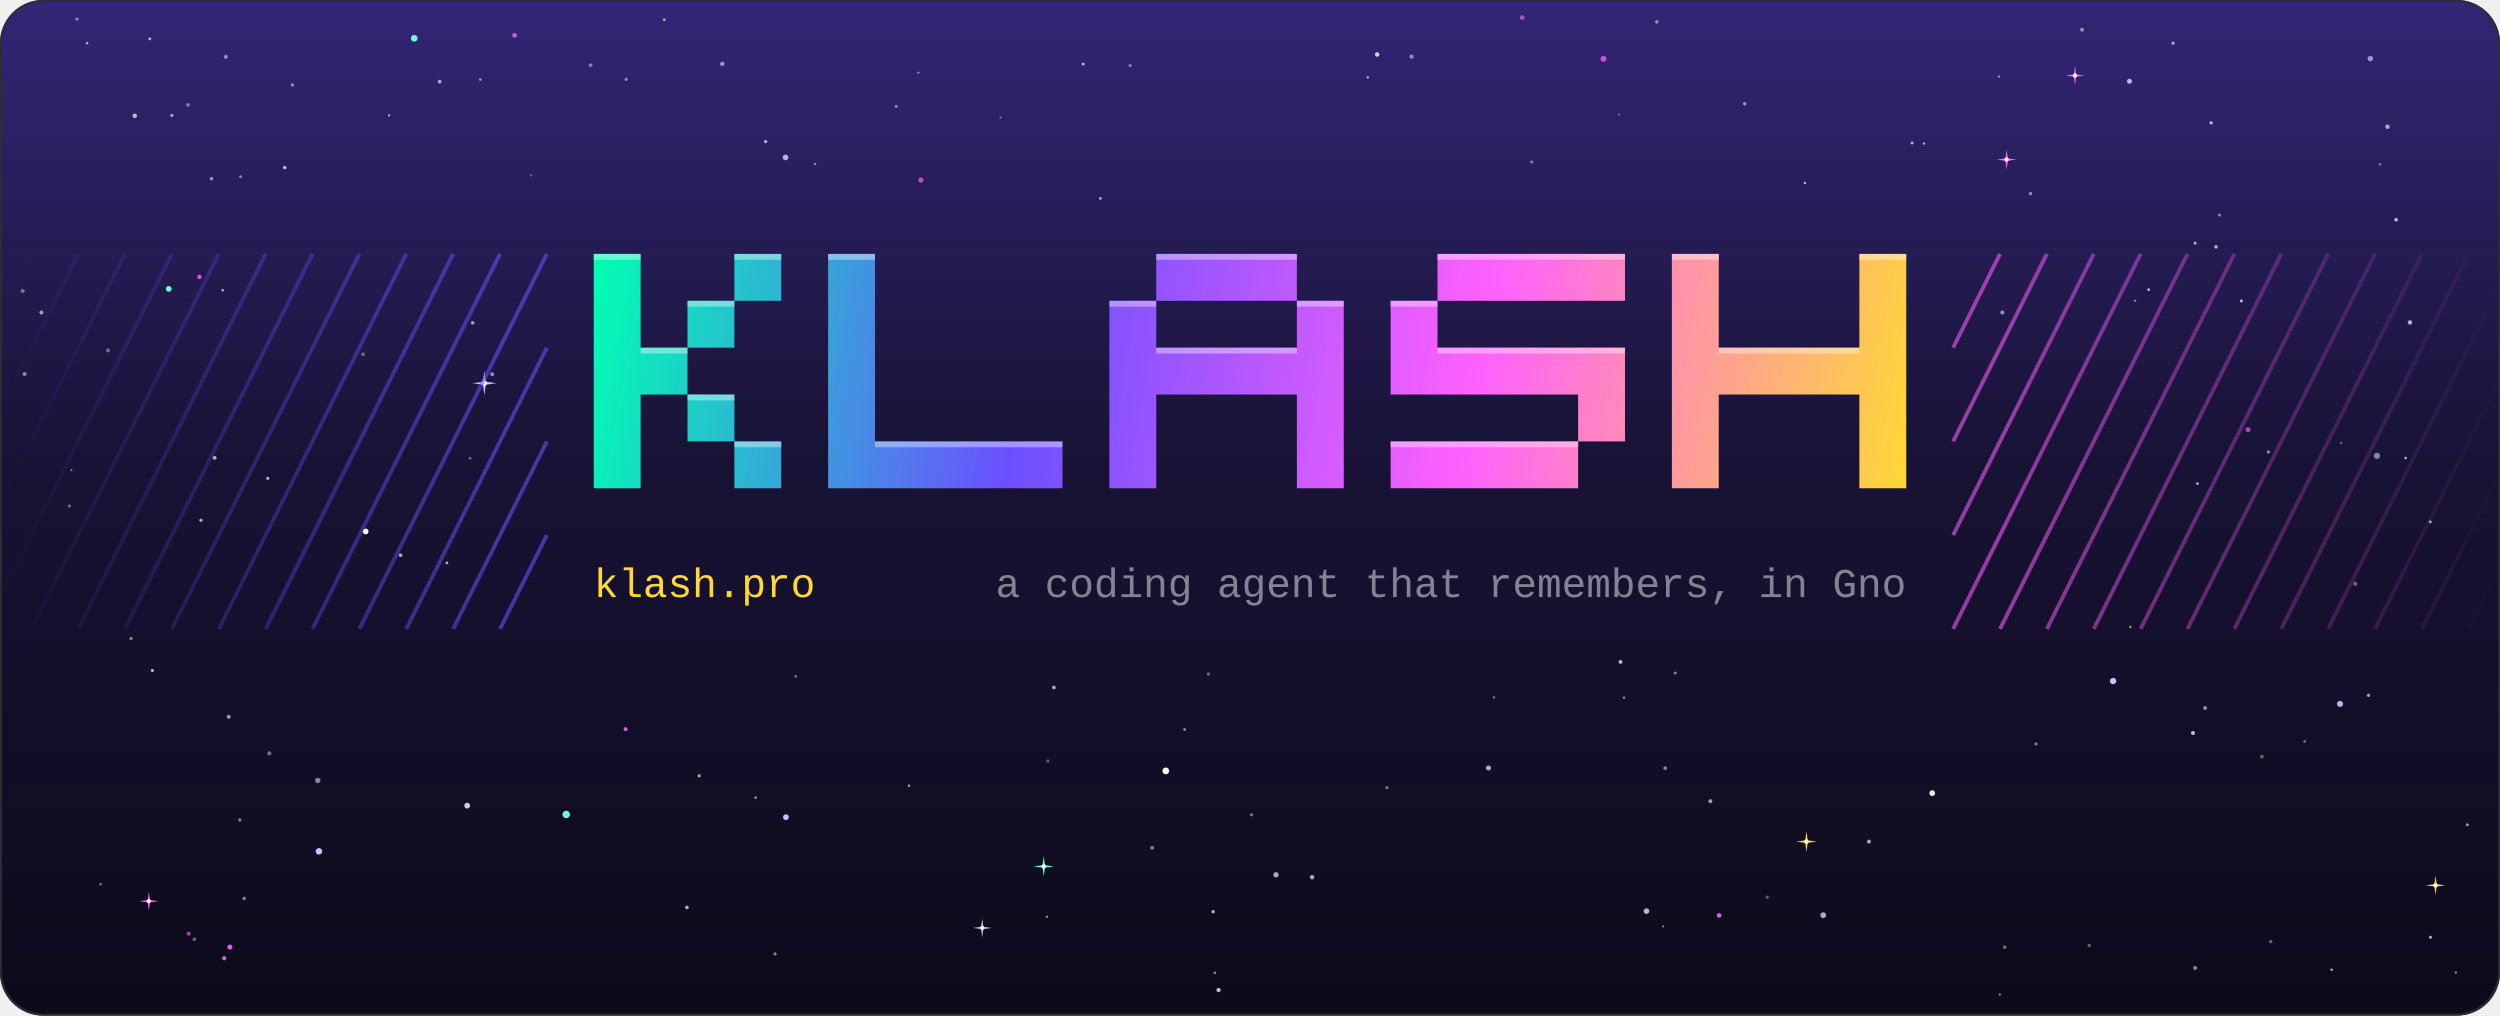
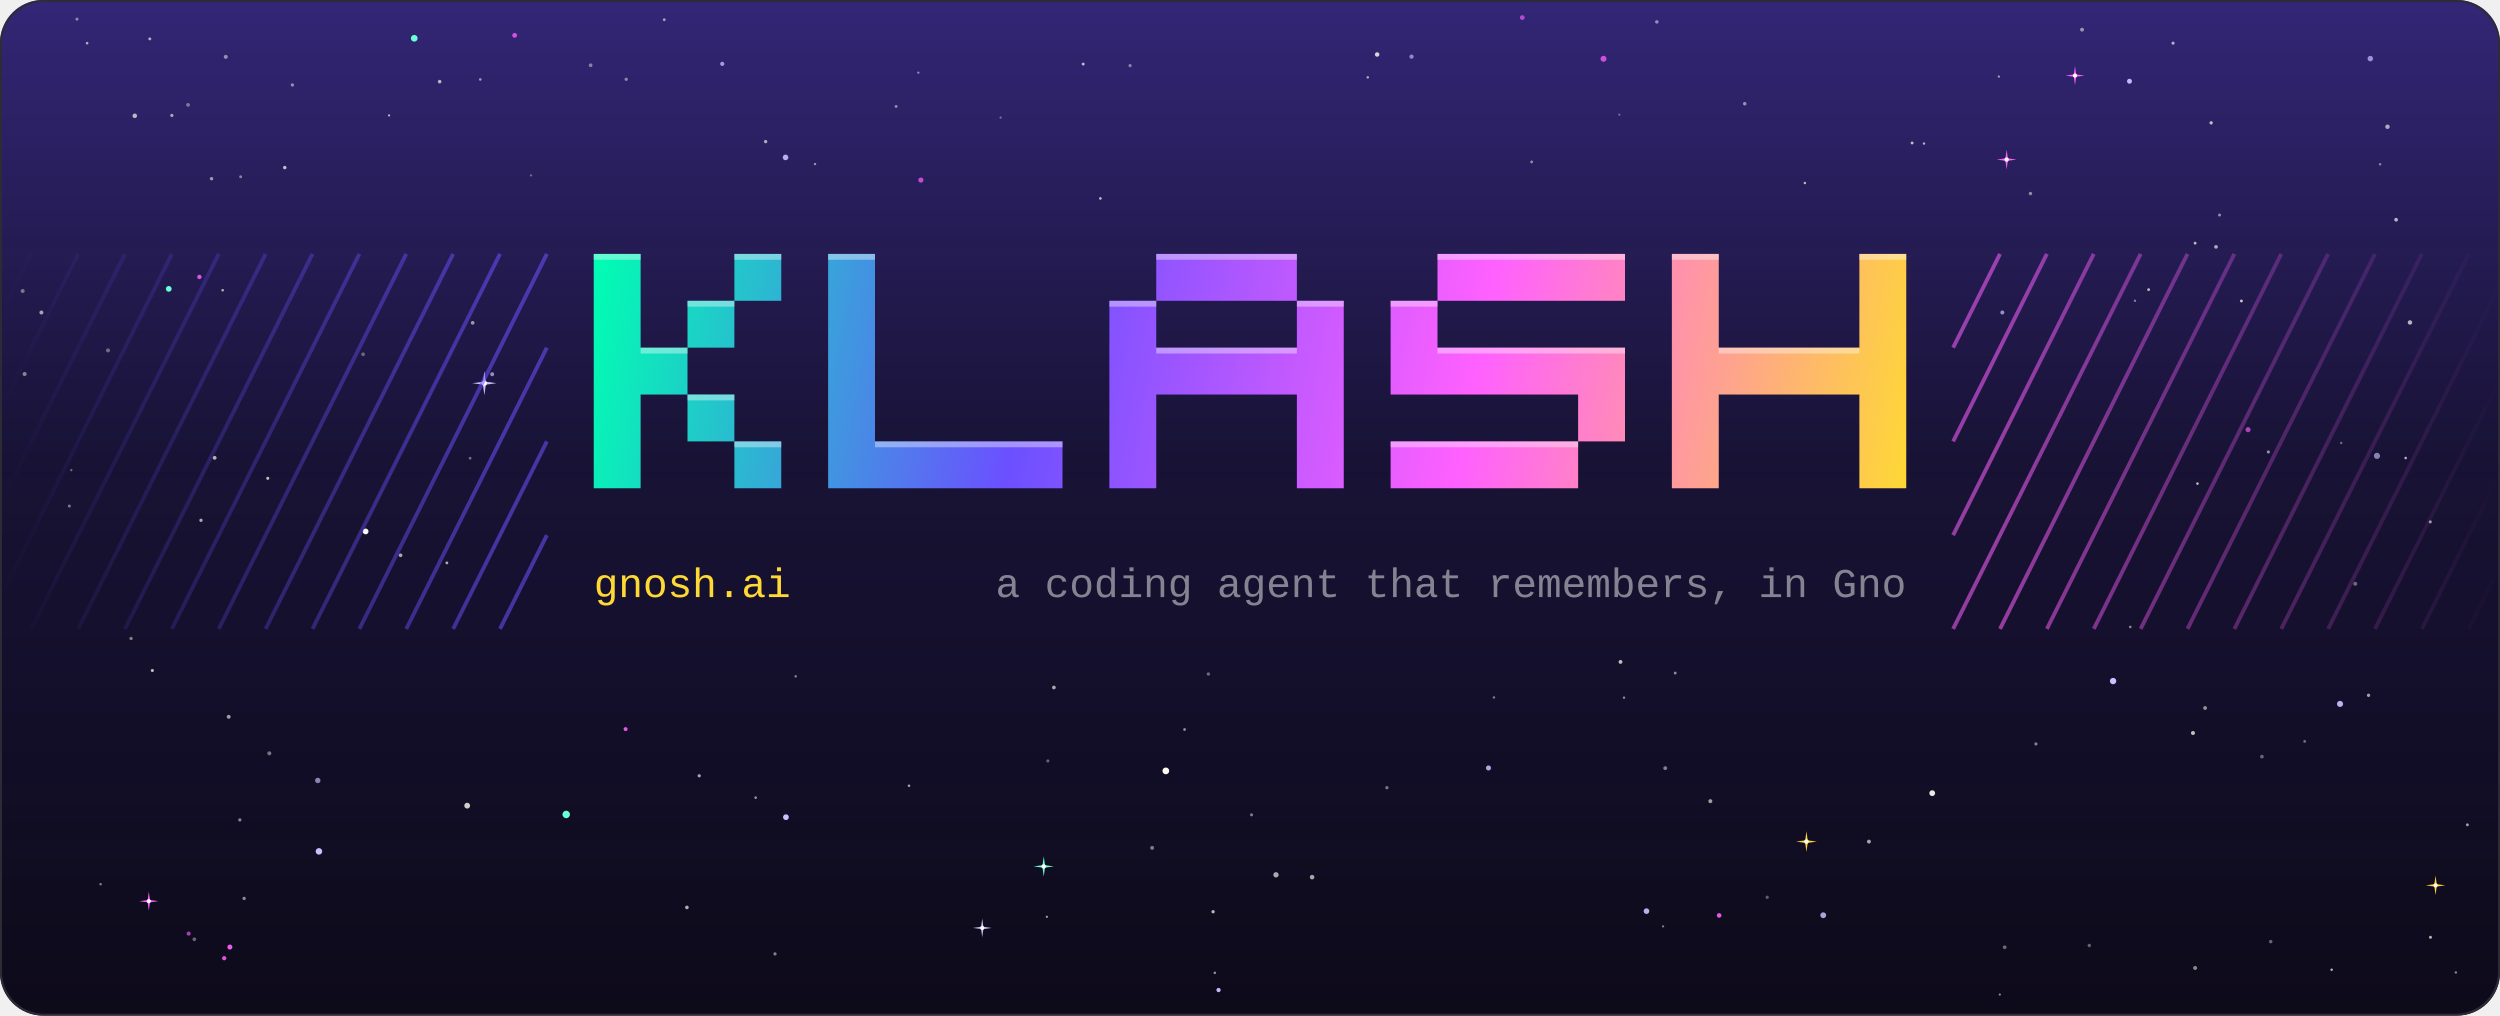
- <svg xmlns="http://www.w3.org/2000/svg" viewBox="0 0 1280 520" width="1280" height="520" role="img" aria-label="Klash, a coding agent that remembers, in Gno">
+ <svg xmlns="http://www.w3.org/2000/svg" viewBox="0 0 1280 520" width="1280" height="520" role="img" aria-label="Gnosh, a coding agent that remembers, in Gno">
  <style>
@keyframes tw{0%,100%{opacity:.15}50%{opacity:1}}
.tw{animation:tw 4s ease-in-out infinite}
@media (prefers-reduced-motion:reduce){.tw{animation:none}}
</style>
  <defs>
    <linearGradient id="sky" x1="0" y1="0" x2="0" y2="1">
      <stop offset="0" stop-color="#6B50FF" stop-opacity=".40" />
      <stop offset=".45" stop-color="#6B50FF" stop-opacity=".12" />
      <stop offset="1" stop-color="#6B50FF" stop-opacity="0" />
    </linearGradient>
    <linearGradient id="word" gradientUnits="userSpaceOnUse" x1="304" y1="130" x2="976" y2="250">
      <stop offset="0" stop-color="#00FFB2" />
      <stop offset="0.333" stop-color="#6B50FF" />
      <stop offset="0.667" stop-color="#FF60FF" />
      <stop offset="1" stop-color="#FED835" />
    </linearGradient>
    <linearGradient id="field" gradientUnits="userSpaceOnUse" x1="0" y1="0" x2="1280" y2="0">
      <stop offset="0" stop-color="#6B50FF" stop-opacity="0" />
      <stop offset=".2" stop-color="#6B50FF" stop-opacity=".55" />
      <stop offset=".8" stop-color="#FF60FF" stop-opacity=".55" />
      <stop offset="1" stop-color="#FF60FF" stop-opacity="0" />
    </linearGradient>
    <clipPath id="frame">
      <rect width="1280" height="520" rx="22" />
    </clipPath>
  </defs>
  <g clip-path="url(#frame)">
    <rect width="1280" height="520" fill="#0D0A1A" />
    <rect width="1280" height="520" fill="url(#sky)" />
    <circle cx="417.3" cy="84.0" r="0.59" fill="#FFFAF1" opacity="0.56" />
    <circle cx="470.2" cy="37.2" r="0.57" fill="#FFFAF1" opacity="0.52" />
    <circle cx="96.3" cy="53.7" r="0.96" fill="#FFFAF1" opacity="0.40" />
    <circle cx="1205.9" cy="298.9" r="1.04" fill="#FFFAF1" opacity="0.37" />
    <circle cx="1093.1" cy="154.0" r="0.61" fill="#FFFAF1" opacity="0.47" />
    <circle cx="1039.6" cy="99.1" r="0.87" fill="#FFFAF1" opacity="0.50" />
    <circle cx="700.3" cy="39.6" r="0.65" fill="#FFFAF1" opacity="0.62" />
    <circle cx="386.9" cy="408.4" r="0.67" fill="#FFFAF1" opacity="0.58" />
    <circle cx="671.8" cy="449.1" r="1.17" fill="#FFFAF1" opacity="0.64" class="tw" style="animation-delay:-0.01s;animation-duration:6.0s" />
    <circle cx="536.5" cy="389.6" r="0.79" fill="#FFFAF1" opacity="0.37" />
    <circle cx="852.6" cy="393.3" r="0.99" fill="#FFFAF1" opacity="0.48" />
    <circle cx="1069.7" cy="484.1" r="0.88" fill="#FFFAF1" opacity="0.37" />
    <circle cx="1263.3" cy="422.3" r="0.74" fill="#FFFAF1" opacity="0.62" />
    <circle cx="36.5" cy="240.7" r="0.61" fill="#FFFAF1" opacity="0.37" />
    <circle cx="979.0" cy="73.2" r="0.75" fill="#FFFAF1" opacity="0.70" />
    <circle cx="109.9" cy="234.4" r="0.99" fill="#FFFAF1" opacity="0.68" />
    <circle cx="1100.1" cy="148.3" r="0.73" fill="#FFFAF1" opacity="0.70" class="tw" style="animation-delay:-1.43s;animation-duration:4.1s" />
    <circle cx="1218.6" cy="84.1" r="0.67" fill="#FFFAF1" opacity="0.44" />
    <circle cx="340.1" cy="10.1" r="0.73" fill="#FFFAF1" opacity="0.58" />
    <circle cx="1212.7" cy="356.0" r="0.86" fill="#FFFAF1" opacity="0.62" />
    <g class="tw" style="animation-delay:-0.52s" transform="translate(76.2 461.4)">
      <path d="M0 -4.9L0.59 -0.59L4.9 0L0.59 0.59L0 4.9L-0.59 0.59L-4.9 0L-0.59 -0.59z" fill="#FF60FF" />
      <circle r="1.07" fill="#FFFAF1" />
    </g>
    <circle cx="512.3" cy="60.2" r="0.58" fill="#FFFAF1" opacity="0.38" />
    <circle cx="271.9" cy="89.8" r="0.58" fill="#FFFAF1" opacity="0.35" />
    <circle cx="199.2" cy="59.1" r="0.56" fill="#FFFAF1" opacity="0.70" />
    <circle cx="784.2" cy="82.9" r="0.72" fill="#FFFAF1" opacity="0.50" class="tw" style="animation-delay:-3.01s;animation-duration:5.7s" />
    <circle cx="163.3" cy="435.9" r="1.68" fill="#C9C1FF" opacity="1.00" />
    <circle cx="402.2" cy="80.6" r="1.44" fill="#C9C1FF" opacity="0.89" class="tw" style="animation-delay:-0.27s;animation-duration:4.8s" />
    <circle cx="212.1" cy="19.6" r="1.72" fill="#68FFD6" opacity="1.00" class="tw" style="animation-delay:-0.53s;animation-duration:5.7s" />
    <circle cx="880.2" cy="468.7" r="1.18" fill="#FF60FF" opacity="0.90" />
    <circle cx="471.5" cy="92.2" r="1.32" fill="#FF60FF" opacity="0.72" />
    <circle cx="289.9" cy="417.0" r="1.91" fill="#68FFD6" opacity="1.00" />
    <circle cx="1042.4" cy="380.9" r="0.81" fill="#FFFAF1" opacity="0.49" />
    <circle cx="44.6" cy="22.1" r="0.68" fill="#FFFAF1" opacity="0.63" />
    <circle cx="1217.0" cy="233.4" r="1.59" fill="#C9C1FF" opacity="0.63" />
    <circle cx="137.1" cy="244.9" r="0.79" fill="#FFFAF1" opacity="0.74" />
    <circle cx="779.4" cy="9.0" r="1.21" fill="#FF60FF" opacity="0.63" />
    <circle cx="843.0" cy="466.5" r="1.45" fill="#C9C1FF" opacity="0.91" />
    <circle cx="117.7" cy="484.9" r="1.28" fill="#FF60FF" opacity="0.93" />
    <circle cx="924.1" cy="93.7" r="0.63" fill="#FFFAF1" opacity="0.71" />
    <g class="tw" style="animation-delay:-3.86s" transform="translate(1027.4 81.7)">
      <path d="M0 -5.1L0.61 -0.61L5.1 0L0.61 0.61L0 5.1L-0.61 0.61L-5.1 0L-0.61 -0.61z" fill="#FF60FF" />
      <circle r="1.12" fill="#FFFAF1" />
    </g>
    <circle cx="205.1" cy="284.3" r="0.95" fill="#FFFAF1" opacity="0.64" />
    <circle cx="137.9" cy="385.7" r="1.04" fill="#FFFAF1" opacity="0.43" />
    <circle cx="1112.6" cy="22.1" r="0.80" fill="#FFFAF1" opacity="0.66" />
    <g class="tw" style="animation-delay:-1.49s" transform="translate(1062.4 38.7)">
      <path d="M0 -4.9L0.59 -0.59L4.9 0L0.59 0.59L0 4.9L-0.59 0.59L-4.9 0L-0.59 -0.59z" fill="#FF60FF" />
      <circle r="1.08" fill="#FFFAF1" />
    </g>
    <circle cx="1151.0" cy="220.0" r="1.30" fill="#FF60FF" opacity="0.65" />
    <circle cx="653.3" cy="447.9" r="1.37" fill="#FFFAF1" opacity="0.66" />
    <circle cx="606.5" cy="373.5" r="0.71" fill="#FFFAF1" opacity="0.56" />
    <circle cx="710.1" cy="403.3" r="0.83" fill="#FFFAF1" opacity="0.45" />
    <circle cx="358.0" cy="397.2" r="0.83" fill="#FFFAF1" opacity="0.65" />
    <circle cx="1161.4" cy="231.4" r="0.80" fill="#FFFAF1" opacity="0.55" />
    <circle cx="1198.1" cy="360.4" r="1.57" fill="#C9C1FF" opacity="0.92" />
    <circle cx="1136.4" cy="110.1" r="0.76" fill="#FFFAF1" opacity="0.51" />
    <circle cx="407.4" cy="346.3" r="0.66" fill="#FFFAF1" opacity="0.47" class="tw" style="animation-delay:-3.43s;animation-duration:5.9s" />
    <circle cx="162.7" cy="399.6" r="1.39" fill="#C9C1FF" opacity="0.65" />
    <circle cx="1123.9" cy="495.6" r="1.03" fill="#FFFAF1" opacity="0.51" />
    <circle cx="623.9" cy="506.9" r="1.10" fill="#C9C1FF" opacity="0.95" />
    <circle cx="458.8" cy="54.5" r="0.72" fill="#FFFAF1" opacity="0.53" />
    <circle cx="1222.4" cy="64.9" r="1.14" fill="#FFFAF1" opacity="0.63" />
    <circle cx="351.7" cy="464.6" r="0.93" fill="#FFFAF1" opacity="0.68" />
    <circle cx="1081.9" cy="348.7" r="1.64" fill="#C9C1FF" opacity="1.00" />
    <circle cx="893.3" cy="53.1" r="0.89" fill="#FFFAF1" opacity="0.52" />
    <circle cx="99.5" cy="480.9" r="0.95" fill="#FFFAF1" opacity="0.38" />
    <circle cx="1090.3" cy="41.6" r="1.27" fill="#C9C1FF" opacity="0.95" />
    <circle cx="536.0" cy="469.4" r="0.57" fill="#FFFAF1" opacity="0.63" class="tw" style="animation-delay:-1.32s;animation-duration:3.2s" />
    <circle cx="1193.8" cy="496.5" r="0.64" fill="#FFFAF1" opacity="0.72" />
    <circle cx="1023.9" cy="509.2" r="0.56" fill="#FFFAF1" opacity="0.55" />
    <circle cx="1244.3" cy="267.2" r="0.77" fill="#FFFAF1" opacity="0.61" />
    <circle cx="829.7" cy="338.9" r="0.99" fill="#FFFAF1" opacity="0.74" />
    <circle cx="1122.8" cy="375.3" r="1.04" fill="#FFFAF1" opacity="0.74" />
    <circle cx="1066.0" cy="15.2" r="0.99" fill="#FFFAF1" opacity="0.52" />
    <circle cx="78.0" cy="343.3" r="0.80" fill="#FFFAF1" opacity="0.74" />
    <circle cx="764.9" cy="357.1" r="0.64" fill="#FFFAF1" opacity="0.46" />
    <circle cx="12.6" cy="191.5" r="1.04" fill="#FFFAF1" opacity="0.48" />
    <circle cx="51.5" cy="452.7" r="0.64" fill="#FFFAF1" opacity="0.48" />
    <circle cx="114.0" cy="148.6" r="0.67" fill="#FFFAF1" opacity="0.66" />
    <circle cx="122.8" cy="419.8" r="0.84" fill="#FFFAF1" opacity="0.51" />
    <circle cx="114.8" cy="490.6" r="1.09" fill="#FF60FF" opacity="0.87" />
    <circle cx="762.1" cy="393.2" r="1.30" fill="#C9C1FF" opacity="0.85" />
    <circle cx="821.0" cy="30.1" r="1.54" fill="#FF60FF" opacity="0.75" />
    <circle cx="1158.1" cy="387.4" r="0.96" fill="#FFFAF1" opacity="0.36" />
    <circle cx="875.7" cy="410.2" r="1.03" fill="#FFFAF1" opacity="0.61" class="tw" style="animation-delay:-1.95s;animation-duration:4.8s" />
    <circle cx="115.6" cy="29.1" r="1.03" fill="#FFFAF1" opacity="0.50" class="tw" style="animation-delay:-0.22s;animation-duration:4.7s" />
    <circle cx="578.6" cy="33.6" r="0.82" fill="#FFFAF1" opacity="0.45" />
    <circle cx="96.6" cy="478.0" r="1.06" fill="#FF60FF" opacity="0.62" />
    <circle cx="102.1" cy="141.8" r="1.12" fill="#FF60FF" opacity="0.83" />
    <circle cx="589.9" cy="434.1" r="1.01" fill="#FFFAF1" opacity="0.46" />
    <circle cx="67.1" cy="326.9" r="0.85" fill="#FFFAF1" opacity="0.48" />
    <circle cx="831.5" cy="357.2" r="0.62" fill="#FFFAF1" opacity="0.54" class="tw" style="animation-delay:-1.46s;animation-duration:5.5s" />
    <circle cx="622.0" cy="498.1" r="0.66" fill="#FFFAF1" opacity="0.55" class="tw" style="animation-delay:-0.06s;animation-duration:5.4s" />
    <circle cx="596.9" cy="394.7" r="1.73" fill="#FFFAF1" opacity="1.00" />
    <circle cx="1244.4" cy="479.9" r="0.78" fill="#FFFAF1" opacity="0.68" class="tw" style="animation-delay:-0.58s;animation-duration:5.0s" />
    <circle cx="1231.7" cy="234.5" r="0.65" fill="#FFFAF1" opacity="0.73" />
    <circle cx="187.2" cy="272.1" r="1.48" fill="#FFFAF1" opacity="1.00" />
    <circle cx="1129.0" cy="362.5" r="1.00" fill="#FFFAF1" opacity="0.54" />
    <circle cx="39.4" cy="9.8" r="0.78" fill="#FFFAF1" opacity="0.47" class="tw" style="animation-delay:-3.28s;animation-duration:5.7s" />
    <circle cx="185.9" cy="181.4" r="0.97" fill="#FFFAF1" opacity="0.35" />
    <circle cx="956.9" cy="430.9" r="1.01" fill="#FFFAF1" opacity="0.64" />
    <circle cx="1147.6" cy="154.1" r="0.75" fill="#FFFAF1" opacity="0.75" />
    <circle cx="69.0" cy="59.3" r="1.17" fill="#FFFAF1" opacity="0.69" />
    <g class="tw" style="animation-delay:-0.66s" transform="translate(248.0 196.2)">
      <path d="M0 -6.2L0.74 -0.74L6.2 0L0.74 0.74L0 6.2L-0.74 0.74L-6.2 0L-0.74 -0.74z" fill="#C9C1FF" />
      <circle r="1.36" fill="#FFFAF1" />
    </g>
    <circle cx="1162.6" cy="482.1" r="0.91" fill="#FFFAF1" opacity="0.37" class="tw" style="animation-delay:-0.25s;animation-duration:3.1s" />
    <circle cx="369.8" cy="32.7" r="1.08" fill="#C9C1FF" opacity="0.75" />
    <circle cx="618.7" cy="345.1" r="0.87" fill="#FFFAF1" opacity="0.38" class="tw" style="animation-delay:-3.65s;animation-duration:3.3s" />
    <circle cx="640.8" cy="417.2" r="0.78" fill="#FFFAF1" opacity="0.48" />
    <circle cx="228.8" cy="288.2" r="0.73" fill="#FFFAF1" opacity="0.67" />
    <circle cx="263.5" cy="18.1" r="1.23" fill="#FF60FF" opacity="0.78" />
    <circle cx="86.4" cy="147.9" r="1.48" fill="#68FFD6" opacity="1.00" />
    <circle cx="125.0" cy="460.0" r="0.87" fill="#FFFAF1" opacity="0.52" />
    <circle cx="402.4" cy="418.4" r="1.48" fill="#C9C1FF" opacity="1.00" />
    <circle cx="904.8" cy="459.4" r="0.84" fill="#FFFAF1" opacity="0.35" />
    <g class="tw" style="animation-delay:-2.45s" transform="translate(502.9 475.1)">
      <path d="M0 -4.8L0.58 -0.58L4.8 0L0.58 0.58L0 4.8L-0.58 0.58L-4.8 0L-0.58 -0.58z" fill="#C9C1FF" />
      <circle r="1.07" fill="#FFFAF1" />
    </g>
    <circle cx="145.8" cy="85.8" r="0.89" fill="#FFFAF1" opacity="0.73" />
    <circle cx="705.1" cy="27.9" r="1.14" fill="#FFFAF1" opacity="0.83" class="tw" style="animation-delay:-2.50s;animation-duration:6.0s" />
    <circle cx="392.0" cy="72.5" r="0.87" fill="#FFFAF1" opacity="0.63" />
    <circle cx="149.7" cy="43.5" r="0.84" fill="#FFFAF1" opacity="0.51" />
    <circle cx="21.2" cy="160.0" r="1.03" fill="#FFFAF1" opacity="0.61" />
    <circle cx="1125.1" cy="247.6" r="0.67" fill="#FFFAF1" opacity="0.73" />
    <circle cx="35.5" cy="259.1" r="0.76" fill="#FFFAF1" opacity="0.45" />
    <circle cx="851.5" cy="474.3" r="0.57" fill="#FFFAF1" opacity="0.49" />
    <circle cx="539.6" cy="352.0" r="0.95" fill="#FFFAF1" opacity="0.65" class="tw" style="animation-delay:-2.62s;animation-duration:3.5s" />
    <circle cx="1233.9" cy="165.1" r="1.14" fill="#FFFAF1" opacity="0.69" />
    <circle cx="1132.1" cy="62.9" r="0.86" fill="#FFFAF1" opacity="0.71" />
    <circle cx="621.1" cy="466.8" r="0.85" fill="#FFFAF1" opacity="0.72" />
    <circle cx="76.7" cy="19.9" r="0.76" fill="#FFFAF1" opacity="0.63" class="tw" style="animation-delay:-3.57s;animation-duration:5.8s" />
    <circle cx="240.7" cy="234.6" r="0.71" fill="#FFFAF1" opacity="0.40" />
    <circle cx="108.3" cy="91.5" r="0.88" fill="#FFFAF1" opacity="0.56" />
    <g class="tw" style="animation-delay:-2.54s" transform="translate(924.9 430.9)">
      <path d="M0 -5.3L0.64 -0.64L5.3 0L0.64 0.64L0 5.3L-0.64 0.64L-5.3 0L-0.64 -0.64z" fill="#FED835" />
      <circle r="1.17" fill="#FFFAF1" />
    </g>
    <circle cx="11.6" cy="149.0" r="1.03" fill="#FFFAF1" opacity="0.40" />
    <circle cx="1226.8" cy="112.5" r="0.96" fill="#FFFAF1" opacity="0.68" />
    <circle cx="554.6" cy="32.8" r="0.74" fill="#FFFAF1" opacity="0.72" />
    <circle cx="252.0" cy="191.6" r="1.02" fill="#C9C1FF" opacity="0.69" />
    <circle cx="1023.4" cy="39.2" r="0.58" fill="#FFFAF1" opacity="0.59" />
    <circle cx="1213.6" cy="30.0" r="1.41" fill="#C9C1FF" opacity="0.70" />
    <circle cx="1026.4" cy="485.0" r="0.96" fill="#FFFAF1" opacity="0.39" />
    <circle cx="989.3" cy="406.1" r="1.49" fill="#FFFAF1" opacity="0.92" class="tw" style="animation-delay:-2.03s;animation-duration:3.5s" />
    <circle cx="239.2" cy="412.5" r="1.49" fill="#FFFAF1" opacity="0.81" />
    <circle cx="465.4" cy="402.3" r="0.65" fill="#FFFAF1" opacity="0.65" />
    <circle cx="320.6" cy="40.6" r="0.83" fill="#FFFAF1" opacity="0.48" />
    <g class="tw" style="animation-delay:-3.66s" transform="translate(1247.0 453.3)">
      <path d="M0 -5.0L0.60 -0.60L5.0 0L0.60 0.60L0 5.0L-0.60 0.60L-5.0 0L-0.60 -0.60z" fill="#FED835" />
      <circle r="1.10" fill="#FFFAF1" />
    </g>
    <circle cx="1257.4" cy="497.9" r="0.62" fill="#FFFAF1" opacity="0.53" />
    <circle cx="1134.6" cy="126.4" r="0.94" fill="#FFFAF1" opacity="0.65" />
    <circle cx="563.4" cy="101.6" r="0.69" fill="#FFFAF1" opacity="0.71" />
    <circle cx="245.9" cy="40.7" r="0.67" fill="#FFFAF1" opacity="0.56" />
    <circle cx="829.1" cy="58.7" r="0.57" fill="#FFFAF1" opacity="0.35" />
    <circle cx="1123.9" cy="124.5" r="0.74" fill="#FFFAF1" opacity="0.70" />
    <circle cx="302.4" cy="33.4" r="0.96" fill="#FFFAF1" opacity="0.43" />
    <circle cx="102.9" cy="266.4" r="0.85" fill="#FFFAF1" opacity="0.66" />
    <circle cx="848.3" cy="11.2" r="0.90" fill="#FFFAF1" opacity="0.49" />
    <circle cx="55.3" cy="179.4" r="1.05" fill="#FFFAF1" opacity="0.37" />
    <circle cx="933.5" cy="468.6" r="1.49" fill="#C9C1FF" opacity="0.84" />
    <circle cx="242.0" cy="165.3" r="0.95" fill="#FFFAF1" opacity="0.57" class="tw" style="animation-delay:-0.11s;animation-duration:5.9s" />
    <circle cx="88.0" cy="59.1" r="0.83" fill="#FFFAF1" opacity="0.61" />
    <circle cx="123.2" cy="90.5" r="0.75" fill="#FFFAF1" opacity="0.46" />
    <circle cx="396.8" cy="488.4" r="0.83" fill="#FFFAF1" opacity="0.49" />
    <g class="tw" style="animation-delay:-2.34s" transform="translate(534.4 443.6)">
      <path d="M0 -5.2L0.62 -0.62L5.2 0L0.62 0.62L0 5.2L-0.62 0.62L-5.2 0L-0.62 -0.62z" fill="#68FFD6" />
      <circle r="1.14" fill="#FFFAF1" />
    </g>
    <circle cx="1198.7" cy="226.8" r="0.61" fill="#FFFAF1" opacity="0.39" />
    <circle cx="985.1" cy="73.5" r="0.62" fill="#FFFAF1" opacity="0.67" class="tw" style="animation-delay:-0.13s;animation-duration:3.3s" />
    <circle cx="1180.0" cy="379.6" r="0.72" fill="#FFFAF1" opacity="0.41" />
    <circle cx="225.1" cy="41.8" r="0.93" fill="#FFFAF1" opacity="0.67" class="tw" style="animation-delay:-3.91s;animation-duration:5.1s" />
    <circle cx="1025.2" cy="160.0" r="1.03" fill="#C9C1FF" opacity="0.71" class="tw" style="animation-delay:-0.55s;animation-duration:4.9s" />
    <circle cx="117.1" cy="367.0" r="1.00" fill="#FFFAF1" opacity="0.61" class="tw" style="animation-delay:-0.27s;animation-duration:3.1s" />
    <circle cx="1090.7" cy="321.0" r="0.65" fill="#FFFAF1" opacity="0.54" />
    <circle cx="722.7" cy="29.0" r="1.09" fill="#C9C1FF" opacity="0.64" />
    <circle cx="320.3" cy="373.3" r="1.02" fill="#FF60FF" opacity="0.89" />
    <circle cx="857.7" cy="344.6" r="0.74" fill="#FFFAF1" opacity="0.53" />
    <path d="M-56 178L-32 130M-32 178L-8 130M-8 178L16 130M16 178L40 130M40 178L64 130M64 178L88 130M88 178L112 130M112 178L136 130M136 178L160 130M160 178L184 130M184 178L208 130M208 178L232 130M232 178L256 130M256 178L280 130M-56 226L-32 178M-32 226L-8 178M-8 226L16 178M16 226L40 178M40 226L64 178M64 226L88 178M88 226L112 178M112 226L136 178M136 226L160 178M160 226L184 178M184 226L208 178M208 226L232 178M232 226L256 178M256 226L280 178M-56 274L-32 226M-32 274L-8 226M-8 274L16 226M16 274L40 226M40 274L64 226M64 274L88 226M88 274L112 226M112 274L136 226M136 274L160 226M160 274L184 226M184 274L208 226M208 274L232 226M232 274L256 226M256 274L280 226M-56 322L-32 274M-32 322L-8 274M-8 322L16 274M16 322L40 274M40 322L64 274M64 322L88 274M88 322L112 274M112 322L136 274M136 322L160 274M160 322L184 274M184 322L208 274M208 322L232 274M232 322L256 274M256 322L280 274M1000 178L1024 130M1024 178L1048 130M1048 178L1072 130M1072 178L1096 130M1096 178L1120 130M1120 178L1144 130M1144 178L1168 130M1168 178L1192 130M1192 178L1216 130M1216 178L1240 130M1240 178L1264 130M1264 178L1288 130M1000 226L1024 178M1024 226L1048 178M1048 226L1072 178M1072 226L1096 178M1096 226L1120 178M1120 226L1144 178M1144 226L1168 178M1168 226L1192 178M1192 226L1216 178M1216 226L1240 178M1240 226L1264 178M1264 226L1288 178M1000 274L1024 226M1024 274L1048 226M1048 274L1072 226M1072 274L1096 226M1096 274L1120 226M1120 274L1144 226M1144 274L1168 226M1168 274L1192 226M1192 274L1216 226M1216 274L1240 226M1240 274L1264 226M1264 274L1288 226M1000 322L1024 274M1024 322L1048 274M1048 322L1072 274M1072 322L1096 274M1096 322L1120 274M1120 322L1144 274M1144 322L1168 274M1168 322L1192 274M1192 322L1216 274M1216 322L1240 274M1240 322L1264 274M1264 322L1288 274" stroke="url(#field)" stroke-width="2" fill="none" />
-     <text x="304" y="305.7" font-family="SFMono-Regular,Menlo,Consolas,'Liberation Mono','DejaVu Sans Mono',monospace" font-size="21" fill="#FED835">klash.pro</text>
+     <text x="304" y="305.7" font-family="SFMono-Regular,Menlo,Consolas,'Liberation Mono','DejaVu Sans Mono',monospace" font-size="21" fill="#FED835">gnosh.ai</text>
    <text x="976" y="305.7" text-anchor="end" font-family="SFMono-Regular,Menlo,Consolas,'Liberation Mono','DejaVu Sans Mono',monospace" font-size="21" fill="#858392">a coding agent that remembers, in Gno</text>
    <path d="M304 130h24v24h-24zM376 130h24v24h-24zM424 130h24v24h-24zM592 130h72v24h-72zM736 130h96v24h-96zM856 130h24v24h-24zM952 130h24v24h-24zM304 154h24v24h-24zM352 154h24v24h-24zM424 154h24v24h-24zM568 154h24v24h-24zM664 154h24v24h-24zM712 154h24v24h-24zM856 154h24v24h-24zM952 154h24v24h-24zM304 178h48v24h-48zM424 178h24v24h-24zM568 178h120v24h-120zM712 178h120v24h-120zM856 178h120v24h-120zM304 202h24v24h-24zM352 202h24v24h-24zM424 202h24v24h-24zM568 202h24v24h-24zM664 202h24v24h-24zM808 202h24v24h-24zM856 202h24v24h-24zM952 202h24v24h-24zM304 226h24v24h-24zM376 226h24v24h-24zM424 226h120v24h-120zM568 226h24v24h-24zM664 226h24v24h-24zM712 226h96v24h-96zM856 226h24v24h-24zM952 226h24v24h-24z" fill="url(#word)" />
    <path d="M304 130h24v3h-24zM376 130h24v3h-24zM424 130h24v3h-24zM592 130h72v3h-72zM736 130h96v3h-96zM856 130h24v3h-24zM952 130h24v3h-24zM352 154h24v3h-24zM568 154h24v3h-24zM664 154h24v3h-24zM712 154h24v3h-24zM328 178h24v3h-24zM592 178h72v3h-72zM736 178h96v3h-96zM880 178h72v3h-72zM352 202h24v3h-24zM376 226h24v3h-24zM448 226h96v3h-96zM712 226h96v3h-96z" fill="#fff" opacity=".38" />
  </g>
  <rect x=".5" y=".5" width="1279" height="519" rx="22" fill="none" stroke="#2D2C36" />
</svg>
